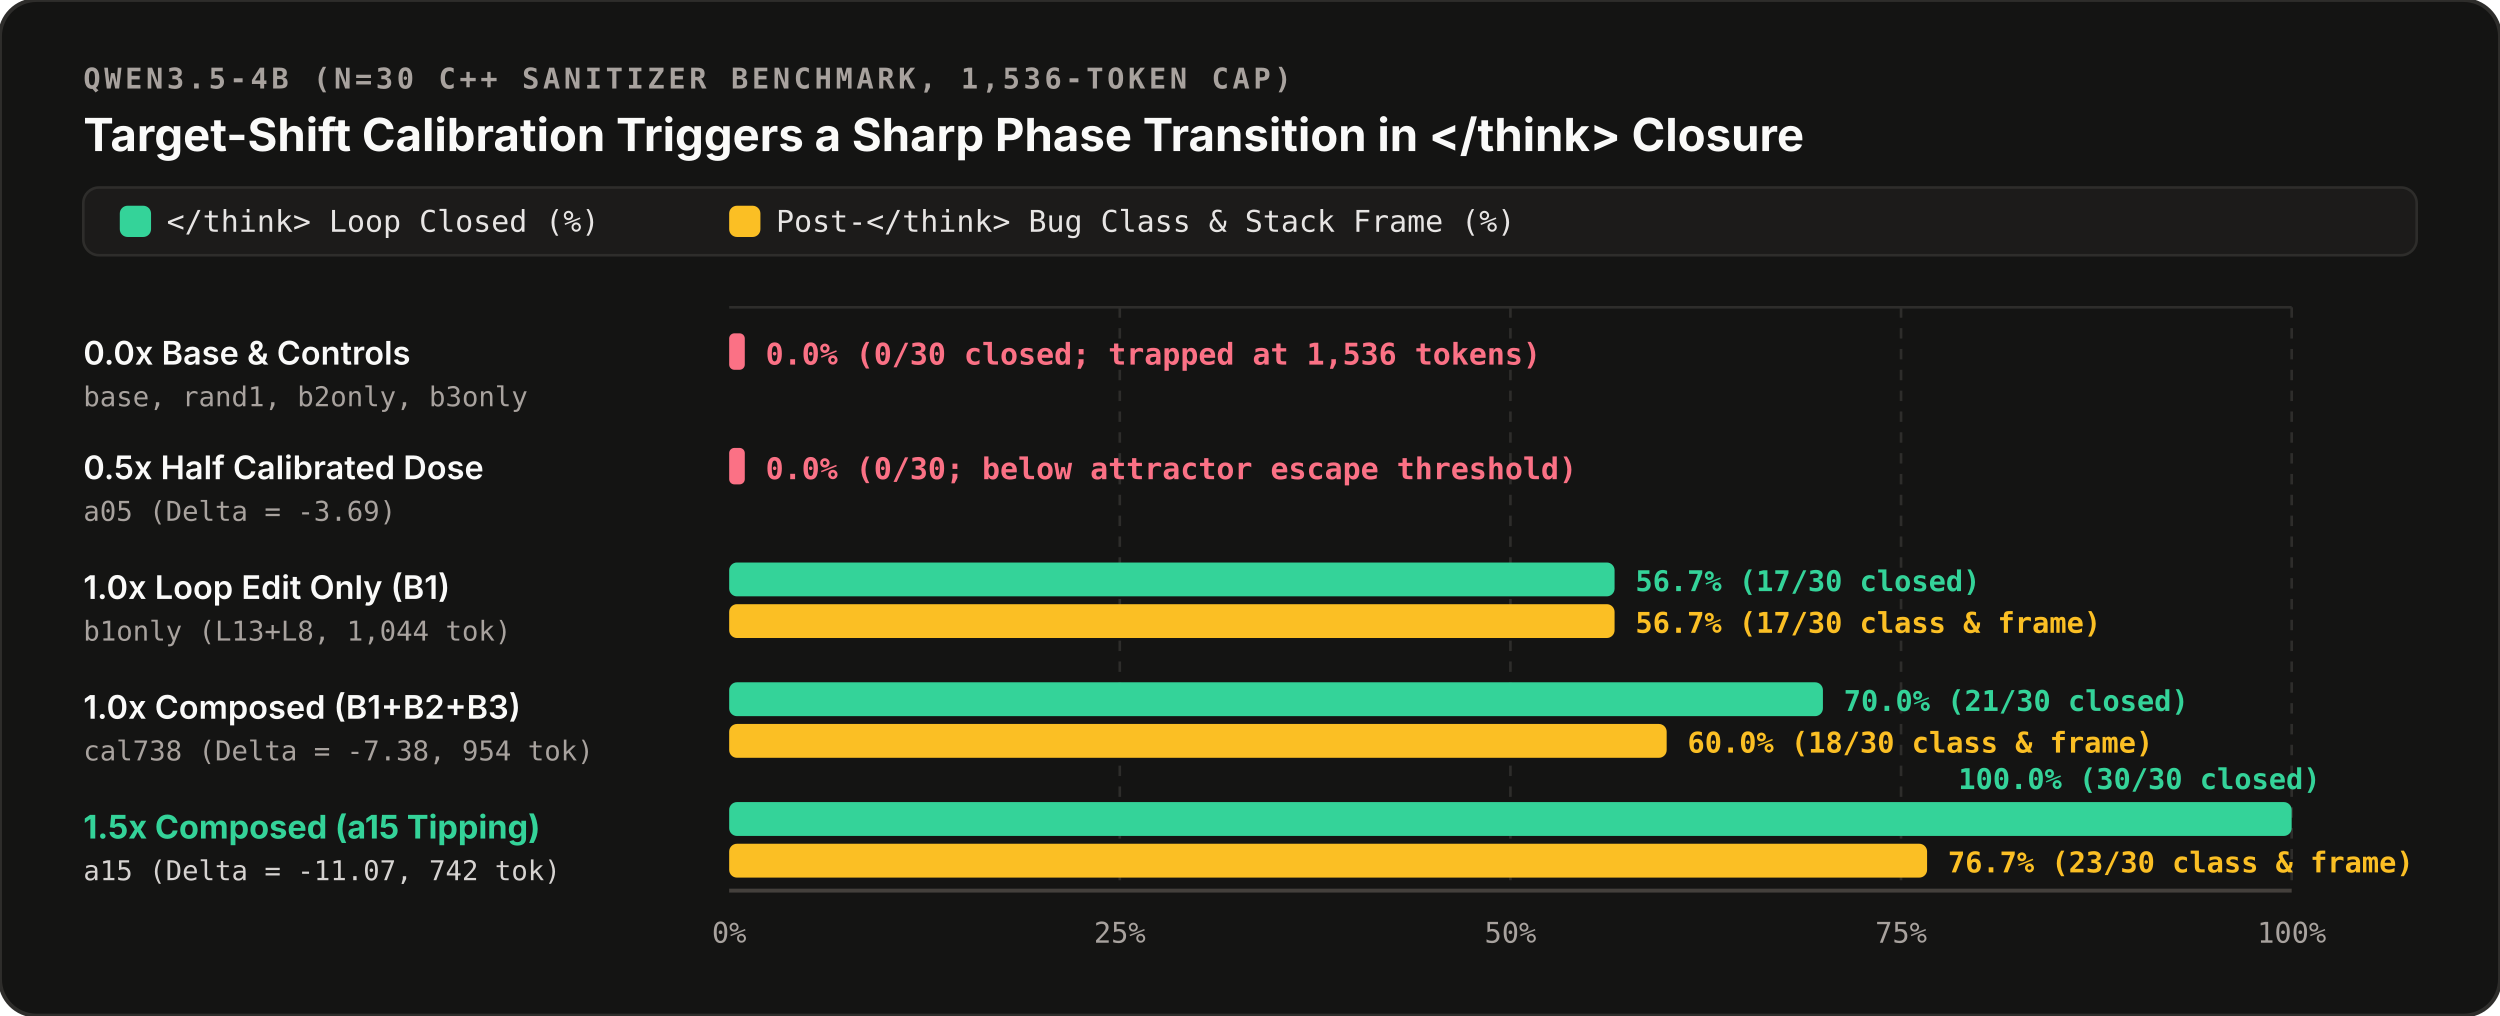
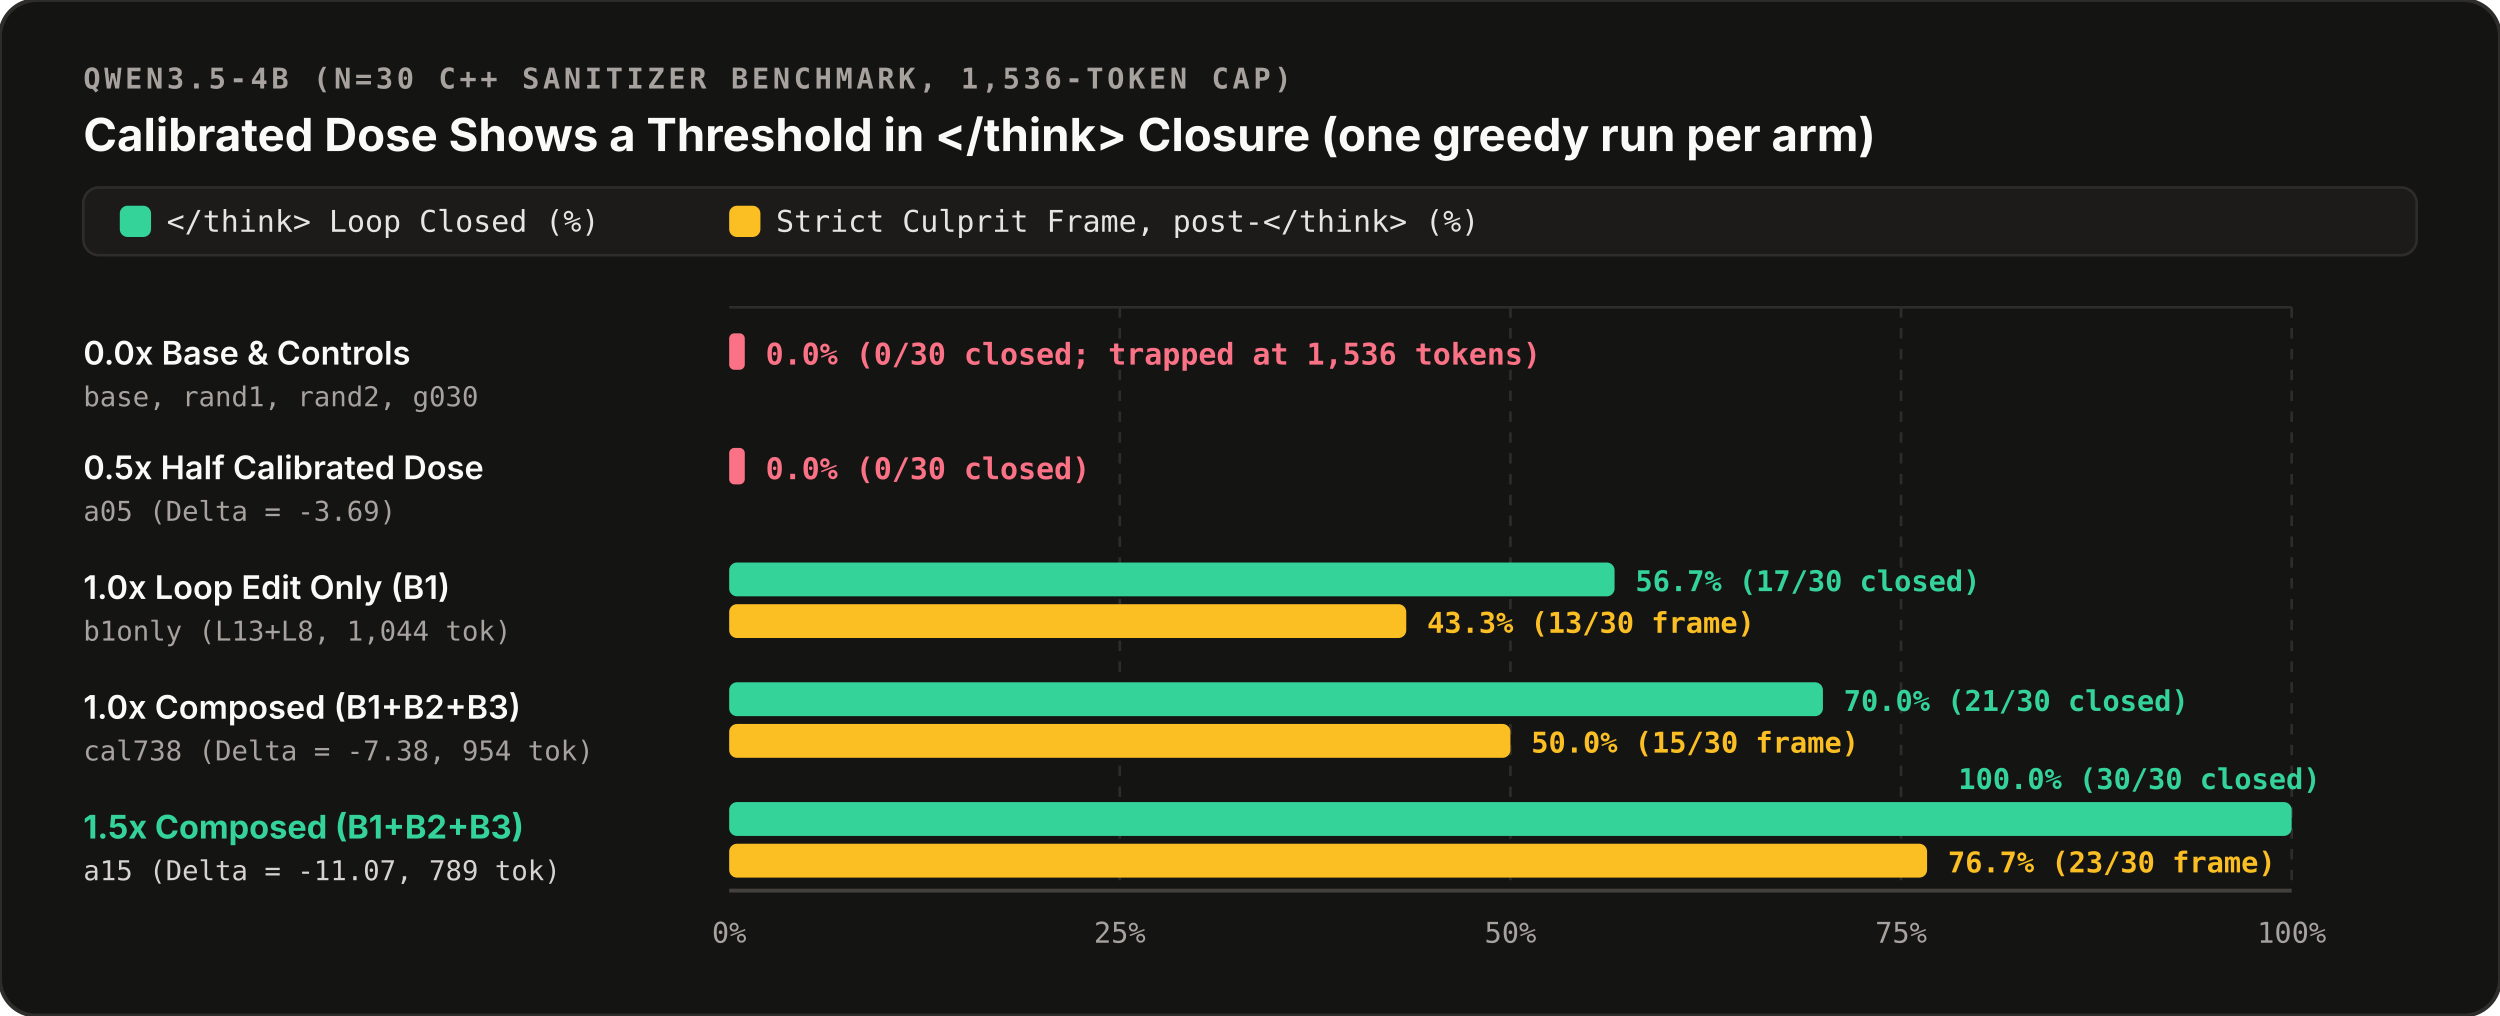
<svg xmlns="http://www.w3.org/2000/svg" viewBox="0 0 960 390" width="100%" height="auto" font-family="system-ui, -apple-system, BlinkMacSystemFont, 'Segoe UI', sans-serif">
  <rect width="960" height="390" rx="14" fill="#141413" stroke="#2e2d2b" stroke-width="1.5" />
  <text x="32" y="34" fill="#a8a29e" font-size="11" font-weight="700" letter-spacing="1.4" font-family="ui-monospace, monospace">QWEN3.5-4B (N=30 C++ SANITIZER BENCHMARK, 1,536-TOKEN CAP)</text>
-   <text x="32" y="58" fill="#fafaf9" font-size="17.5" font-weight="700">Target-Shift Calibration Triggers a Sharp Phase Transition in &lt;/think&gt; Closure</text>
+   <text x="32" y="58" fill="#fafaf9" font-size="17.5" font-weight="700">Calibrated Dose Shows a Threshold in &lt;/think&gt; Closure (one greedy run per arm)</text>
  <rect x="32" y="72" width="896" height="26" rx="6" fill="#1c1b1a" stroke="#2e2d2b" stroke-width="1" />
  <rect x="46" y="79" width="12" height="12" rx="3" fill="#34d399" />
  <text x="64" y="89" fill="#e7e5e4" font-size="11.5" font-family="ui-monospace, monospace">&lt;/think&gt; Loop Closed (%)</text>
  <rect x="280" y="79" width="12" height="12" rx="3" fill="#fbbf24" />
-   <text x="298" y="89" fill="#e7e5e4" font-size="11.5" font-family="ui-monospace, monospace">Post-&lt;/think&gt; Bug Class &amp; Stack Frame (%)</text>
+   <text x="298" y="89" fill="#e7e5e4" font-size="11.5" font-family="ui-monospace, monospace">Strict Culprit Frame, post-&lt;/think&gt; (%)</text>
  <line x1="280" y1="118" x2="880" y2="118" stroke="#2e2d2b" stroke-width="1" />
  <line x1="280" y1="342" x2="880" y2="342" stroke="#44403c" stroke-width="1.5" />
  <text x="280" y="362" fill="#a8a29e" font-size="11" text-anchor="middle" font-family="ui-monospace, monospace">0%</text>
  <line x1="430" y1="118" x2="430" y2="342" stroke="#2e2d2b" stroke-dasharray="4,4" />
  <text x="430" y="362" fill="#a8a29e" font-size="11" text-anchor="middle" font-family="ui-monospace, monospace">25%</text>
  <line x1="580" y1="118" x2="580" y2="342" stroke="#2e2d2b" stroke-dasharray="4,4" />
  <text x="580" y="362" fill="#a8a29e" font-size="11" text-anchor="middle" font-family="ui-monospace, monospace">50%</text>
  <line x1="730" y1="118" x2="730" y2="342" stroke="#2e2d2b" stroke-dasharray="4,4" />
  <text x="730" y="362" fill="#a8a29e" font-size="11" text-anchor="middle" font-family="ui-monospace, monospace">75%</text>
  <line x1="880" y1="118" x2="880" y2="342" stroke="#2e2d2b" stroke-dasharray="4,4" />
  <text x="880" y="362" fill="#a8a29e" font-size="11" text-anchor="middle" font-family="ui-monospace, monospace">100%</text>
  <text x="32" y="140" fill="#fafaf9" font-size="12.5" font-weight="600">0.0x Base &amp; Controls</text>
-   <text x="32" y="156" fill="#a8a29e" font-size="10.5" font-family="ui-monospace, monospace">base, rand1, b2only, b3only</text>
+   <text x="32" y="156" fill="#a8a29e" font-size="10.5" font-family="ui-monospace, monospace">base, rand1, rand2, g030</text>
  <rect x="280" y="128" width="6" height="14" rx="2" fill="#fb7185" />
  <text x="294" y="140" fill="#fb7185" font-size="11.5" font-weight="700" font-family="ui-monospace, monospace">0.0% (0/30 closed; trapped at 1,536 tokens)</text>
  <text x="32" y="184" fill="#fafaf9" font-size="12.5" font-weight="600">0.5x Half Calibrated Dose</text>
  <text x="32" y="200" fill="#a8a29e" font-size="10.5" font-family="ui-monospace, monospace">a05 (Delta = -3.69)</text>
  <rect x="280" y="172" width="6" height="14" rx="2" fill="#fb7185" />
-   <text x="294" y="184" fill="#fb7185" font-size="11.5" font-weight="700" font-family="ui-monospace, monospace">0.0% (0/30; below attractor escape threshold)</text>
+   <text x="294" y="184" fill="#fb7185" font-size="11.5" font-weight="700" font-family="ui-monospace, monospace">0.0% (0/30 closed)</text>
  <text x="32" y="230" fill="#fafaf9" font-size="12.5" font-weight="600">1.0x Loop Edit Only (B1)</text>
  <text x="32" y="246" fill="#a8a29e" font-size="10.5" font-family="ui-monospace, monospace">b1only (L13+L8, 1,044 tok)</text>
  <rect x="280" y="216" width="340" height="13" rx="3" fill="#34d399" />
  <text x="628" y="227" fill="#34d399" font-size="11" font-weight="700" font-family="ui-monospace, monospace">56.7% (17/30 closed)</text>
-   <rect x="280" y="232" width="340" height="13" rx="3" fill="#fbbf24" />
-   <text x="628" y="243" fill="#fbbf24" font-size="11" font-weight="700" font-family="ui-monospace, monospace">56.7% (17/30 class &amp; frame)</text>
+   <rect x="280" y="232" width="260" height="13" rx="3" fill="#fbbf24" />
+   <text x="548" y="243" fill="#fbbf24" font-size="11" font-weight="700" font-family="ui-monospace, monospace">43.3% (13/30 frame)</text>
  <text x="32" y="276" fill="#fafaf9" font-size="12.5" font-weight="600">1.0x Composed (B1+B2+B3)</text>
  <text x="32" y="292" fill="#a8a29e" font-size="10.5" font-family="ui-monospace, monospace">cal738 (Delta = -7.38, 954 tok)</text>
  <rect x="280" y="262" width="420" height="13" rx="3" fill="#34d399" />
  <text x="708" y="273" fill="#34d399" font-size="11" font-weight="700" font-family="ui-monospace, monospace">70.0% (21/30 closed)</text>
-   <rect x="280" y="278" width="360" height="13" rx="3" fill="#fbbf24" />
-   <text x="648" y="289" fill="#fbbf24" font-size="11" font-weight="700" font-family="ui-monospace, monospace">60.0% (18/30 class &amp; frame)</text>
-   <text x="32" y="322" fill="#34d399" font-size="12.5" font-weight="700">1.5x Composed (a15 Tipping)</text>
-   <text x="32" y="338" fill="#d6d3d1" font-size="10.5" font-family="ui-monospace, monospace">a15 (Delta = -11.07, 742 tok)</text>
+   <rect x="280" y="278" width="300" height="13" rx="3" fill="#fbbf24" />
+   <text x="588" y="289" fill="#fbbf24" font-size="11" font-weight="700" font-family="ui-monospace, monospace">50.0% (15/30 frame)</text>
+   <text x="32" y="322" fill="#34d399" font-size="12.5" font-weight="700">1.5x Composed (B1+B2+B3)</text>
+   <text x="32" y="338" fill="#d6d3d1" font-size="10.5" font-family="ui-monospace, monospace">a15 (Delta = -11.07, 789 tok)</text>
  <rect x="280" y="308" width="600" height="13" rx="3" fill="#34d399" />
  <text x="752" y="303" fill="#34d399" font-size="11" font-weight="700" font-family="ui-monospace, monospace">100.0% (30/30 closed)</text>
  <rect x="280" y="324" width="460" height="13" rx="3" fill="#fbbf24" />
-   <text x="748" y="335" fill="#fbbf24" font-size="11" font-weight="700" font-family="ui-monospace, monospace">76.7% (23/30 class &amp; frame)</text>
+   <text x="748" y="335" fill="#fbbf24" font-size="11" font-weight="700" font-family="ui-monospace, monospace">76.7% (23/30 frame)</text>
</svg>
